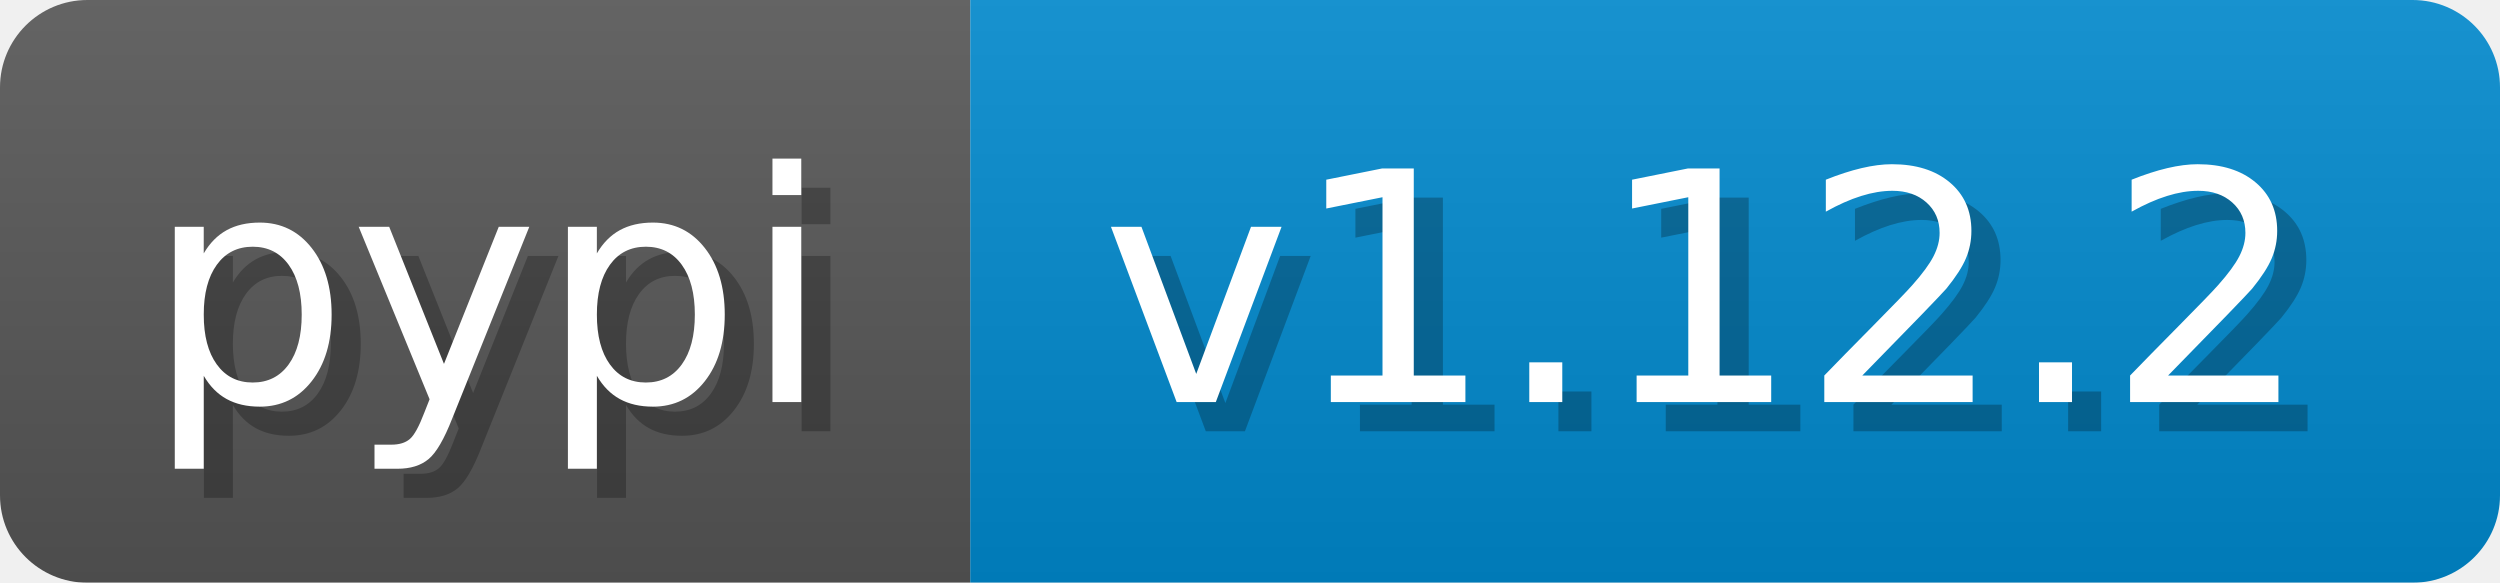
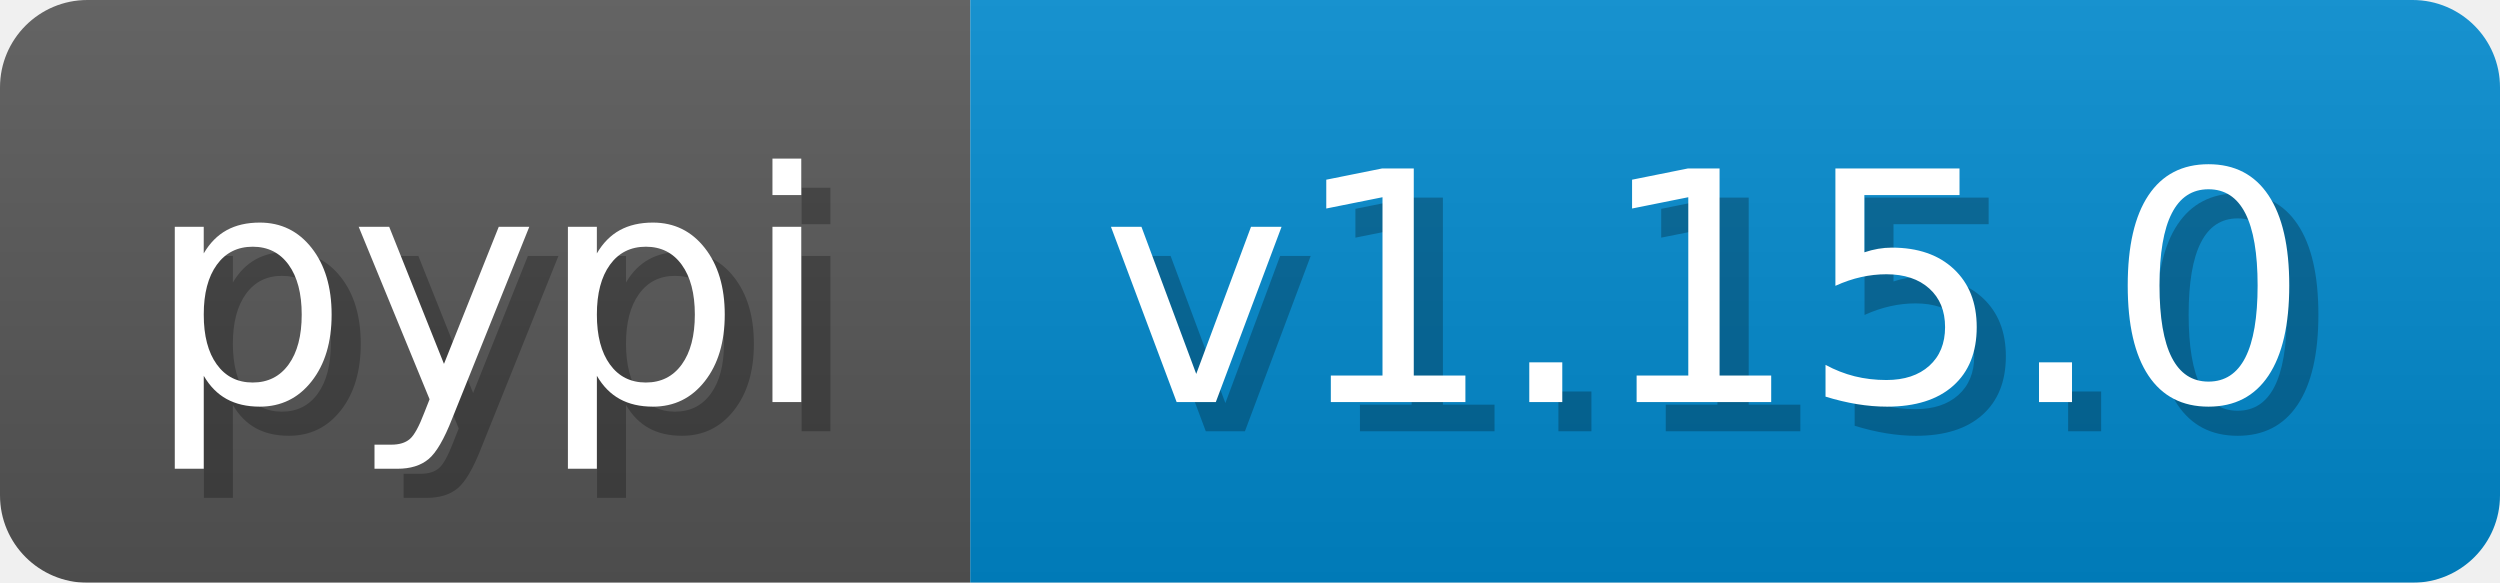
- <svg xmlns="http://www.w3.org/2000/svg" width="85.8" height="20" viewBox="0 0 858 200" role="img" aria-label="pypi: v1.12.2">
-   <linearGradient id="mooIe" x2="0" y2="100%">
+ <svg xmlns="http://www.w3.org/2000/svg" width="85.8" height="20" viewBox="0 0 858 200" role="img" aria-label="pypi: v1.15.0">
+   <linearGradient id="BLYon" x2="0" y2="100%">
    <stop offset="0" stop-opacity=".1" stop-color="#EEE" />
    <stop offset="1" stop-opacity=".1" />
  </linearGradient>
-   <mask id="btoiJ">
+   <mask id="OFzyE">
    <rect width="858" height="200" rx="30" fill="#FFF" />
  </mask>
-   <g mask="url(#btoiJ)">
+   <g mask="url(#OFzyE)">
    <rect width="333" height="200" fill="#555" />
    <rect width="525" height="200" fill="#08C" x="333" />
-     <rect width="858" height="200" fill="url(#mooIe)" />
+     <rect width="858" height="200" fill="url(#BLYon)" />
  </g>
  <g aria-hidden="true" fill="#fff" text-anchor="start" font-family="Verdana,DejaVu Sans,sans-serif" font-size="110">
    <text x="60" y="148" textLength="233" fill="#000" opacity="0.25">pypi</text>
    <text x="50" y="138" textLength="233">pypi</text>
-     <text x="388" y="148" textLength="425" fill="#000" opacity="0.25">v1.12.2</text>
-     <text x="378" y="138" textLength="425">v1.12.2</text>
+     <text x="388" y="148" textLength="425" fill="#000" opacity="0.25">v1.15.0</text>
+     <text x="378" y="138" textLength="425">v1.15.0</text>
  </g>
</svg>
